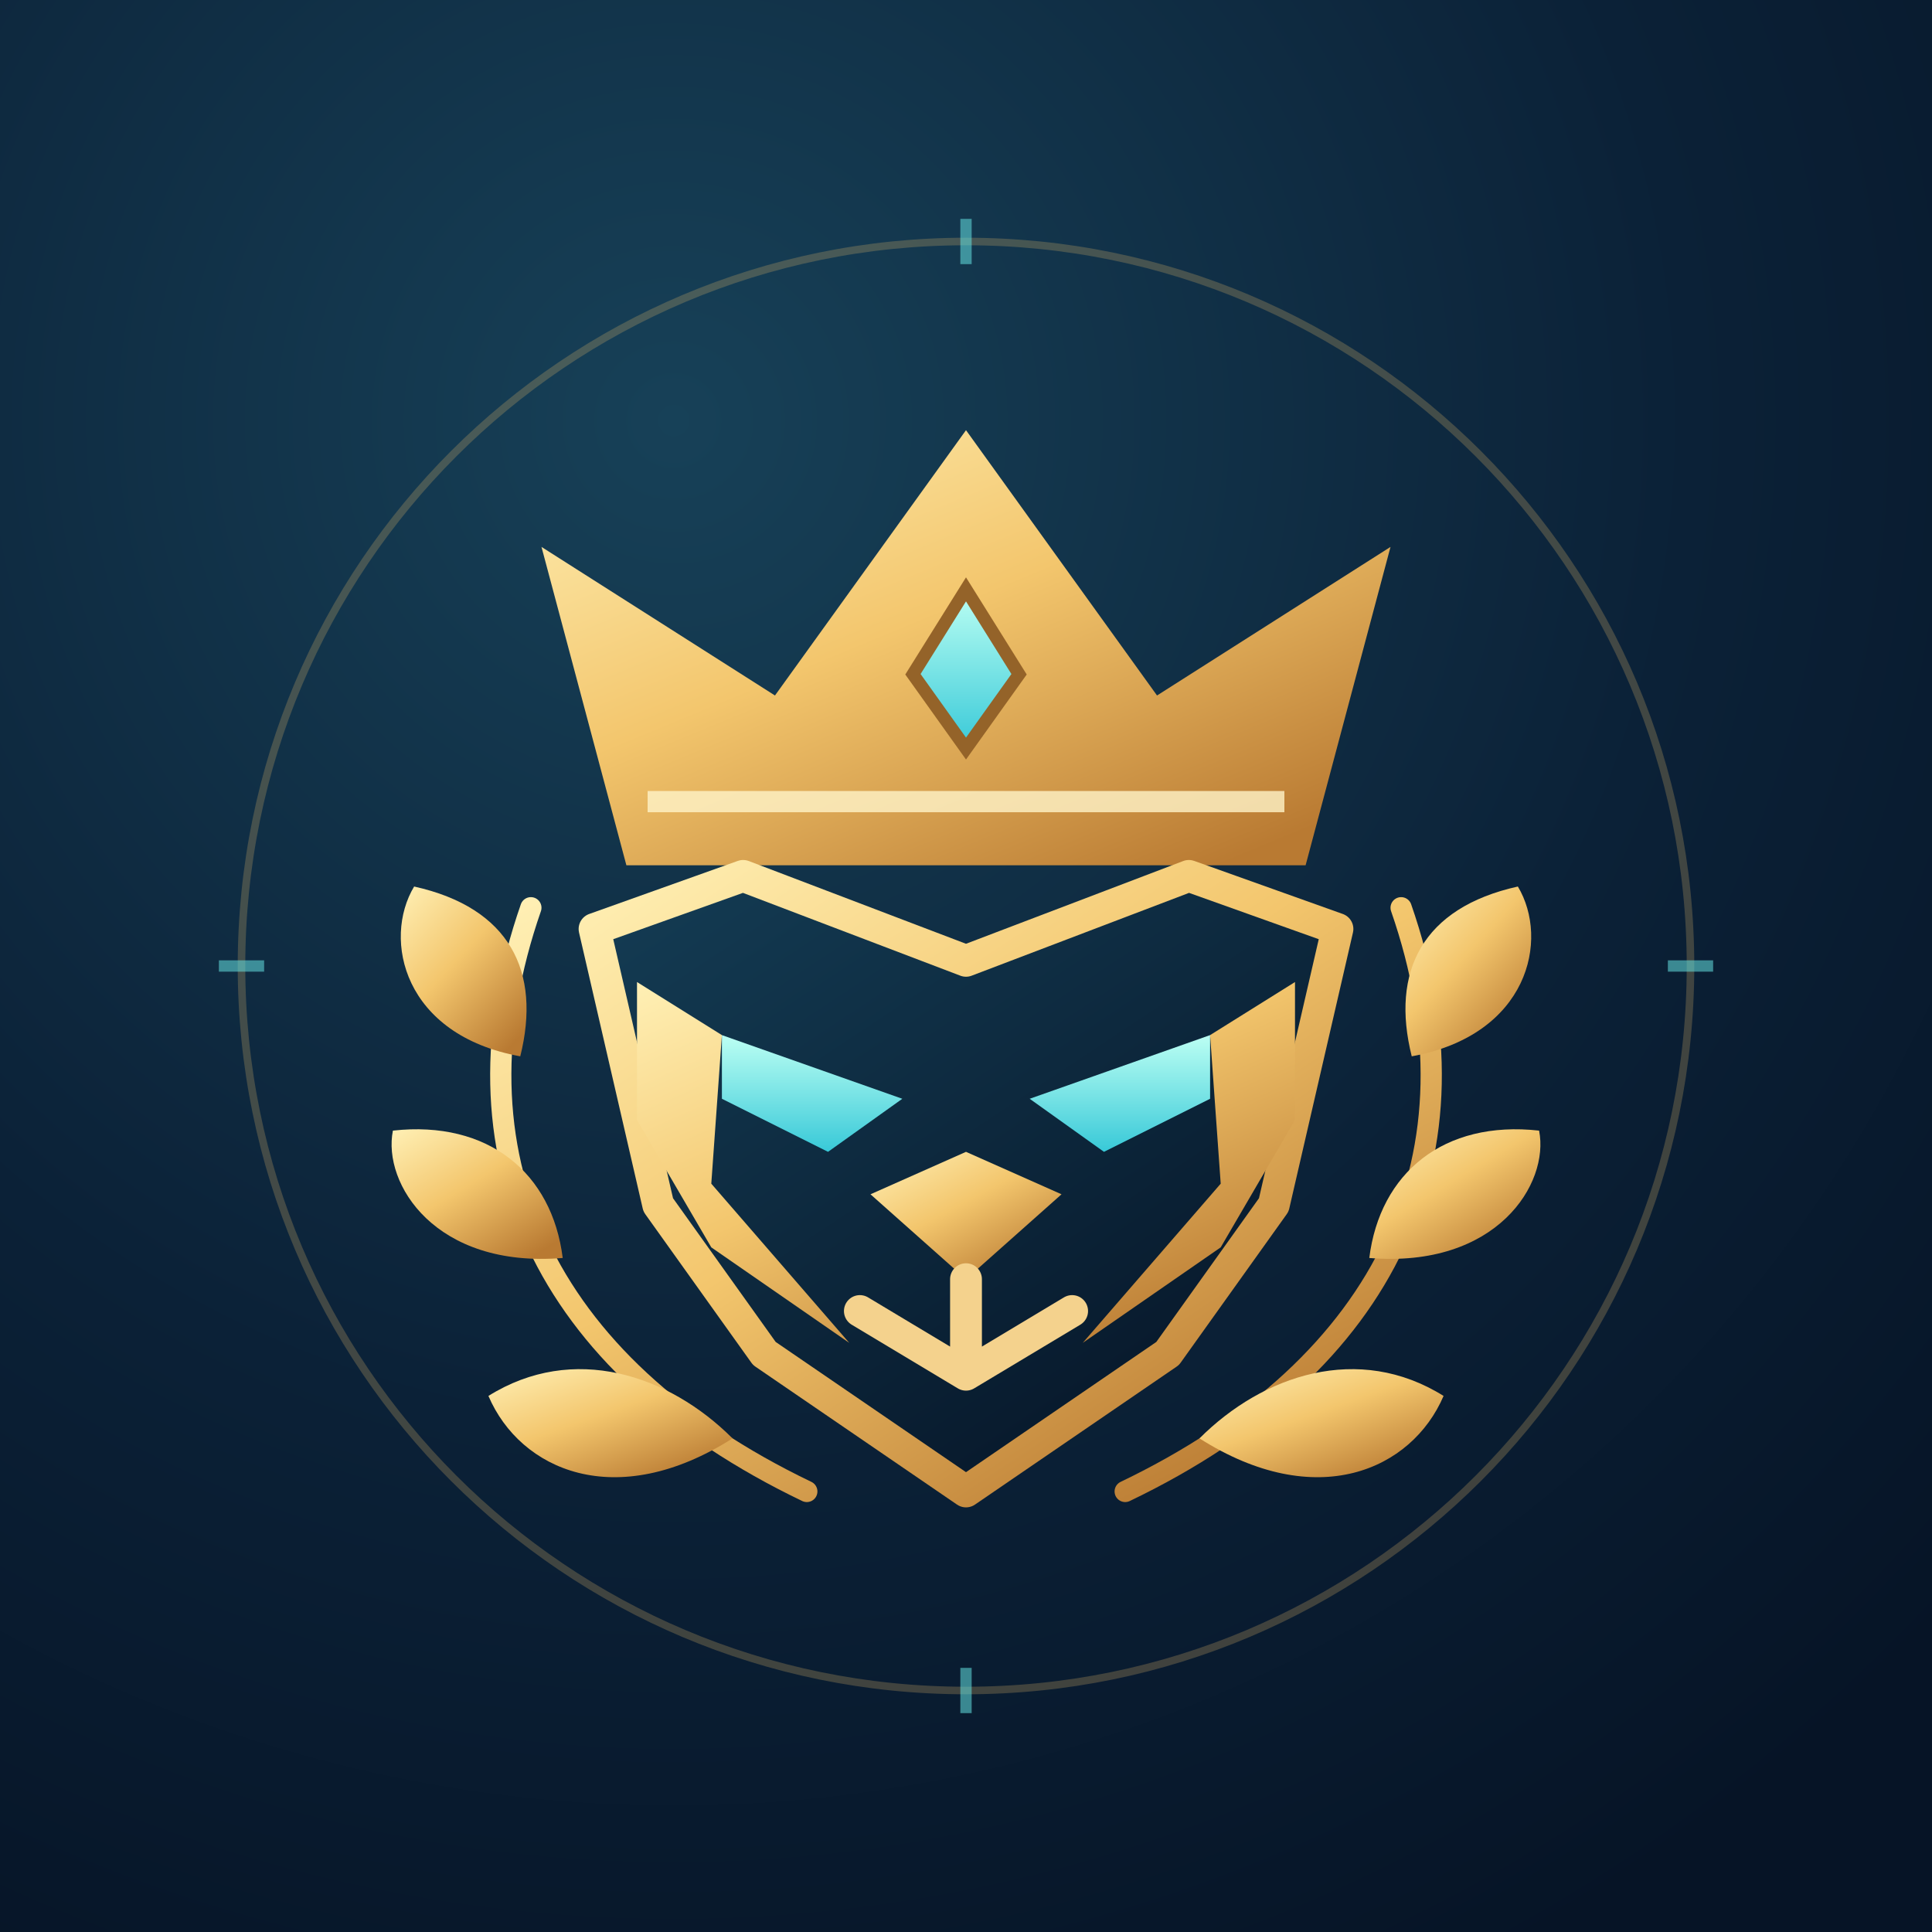
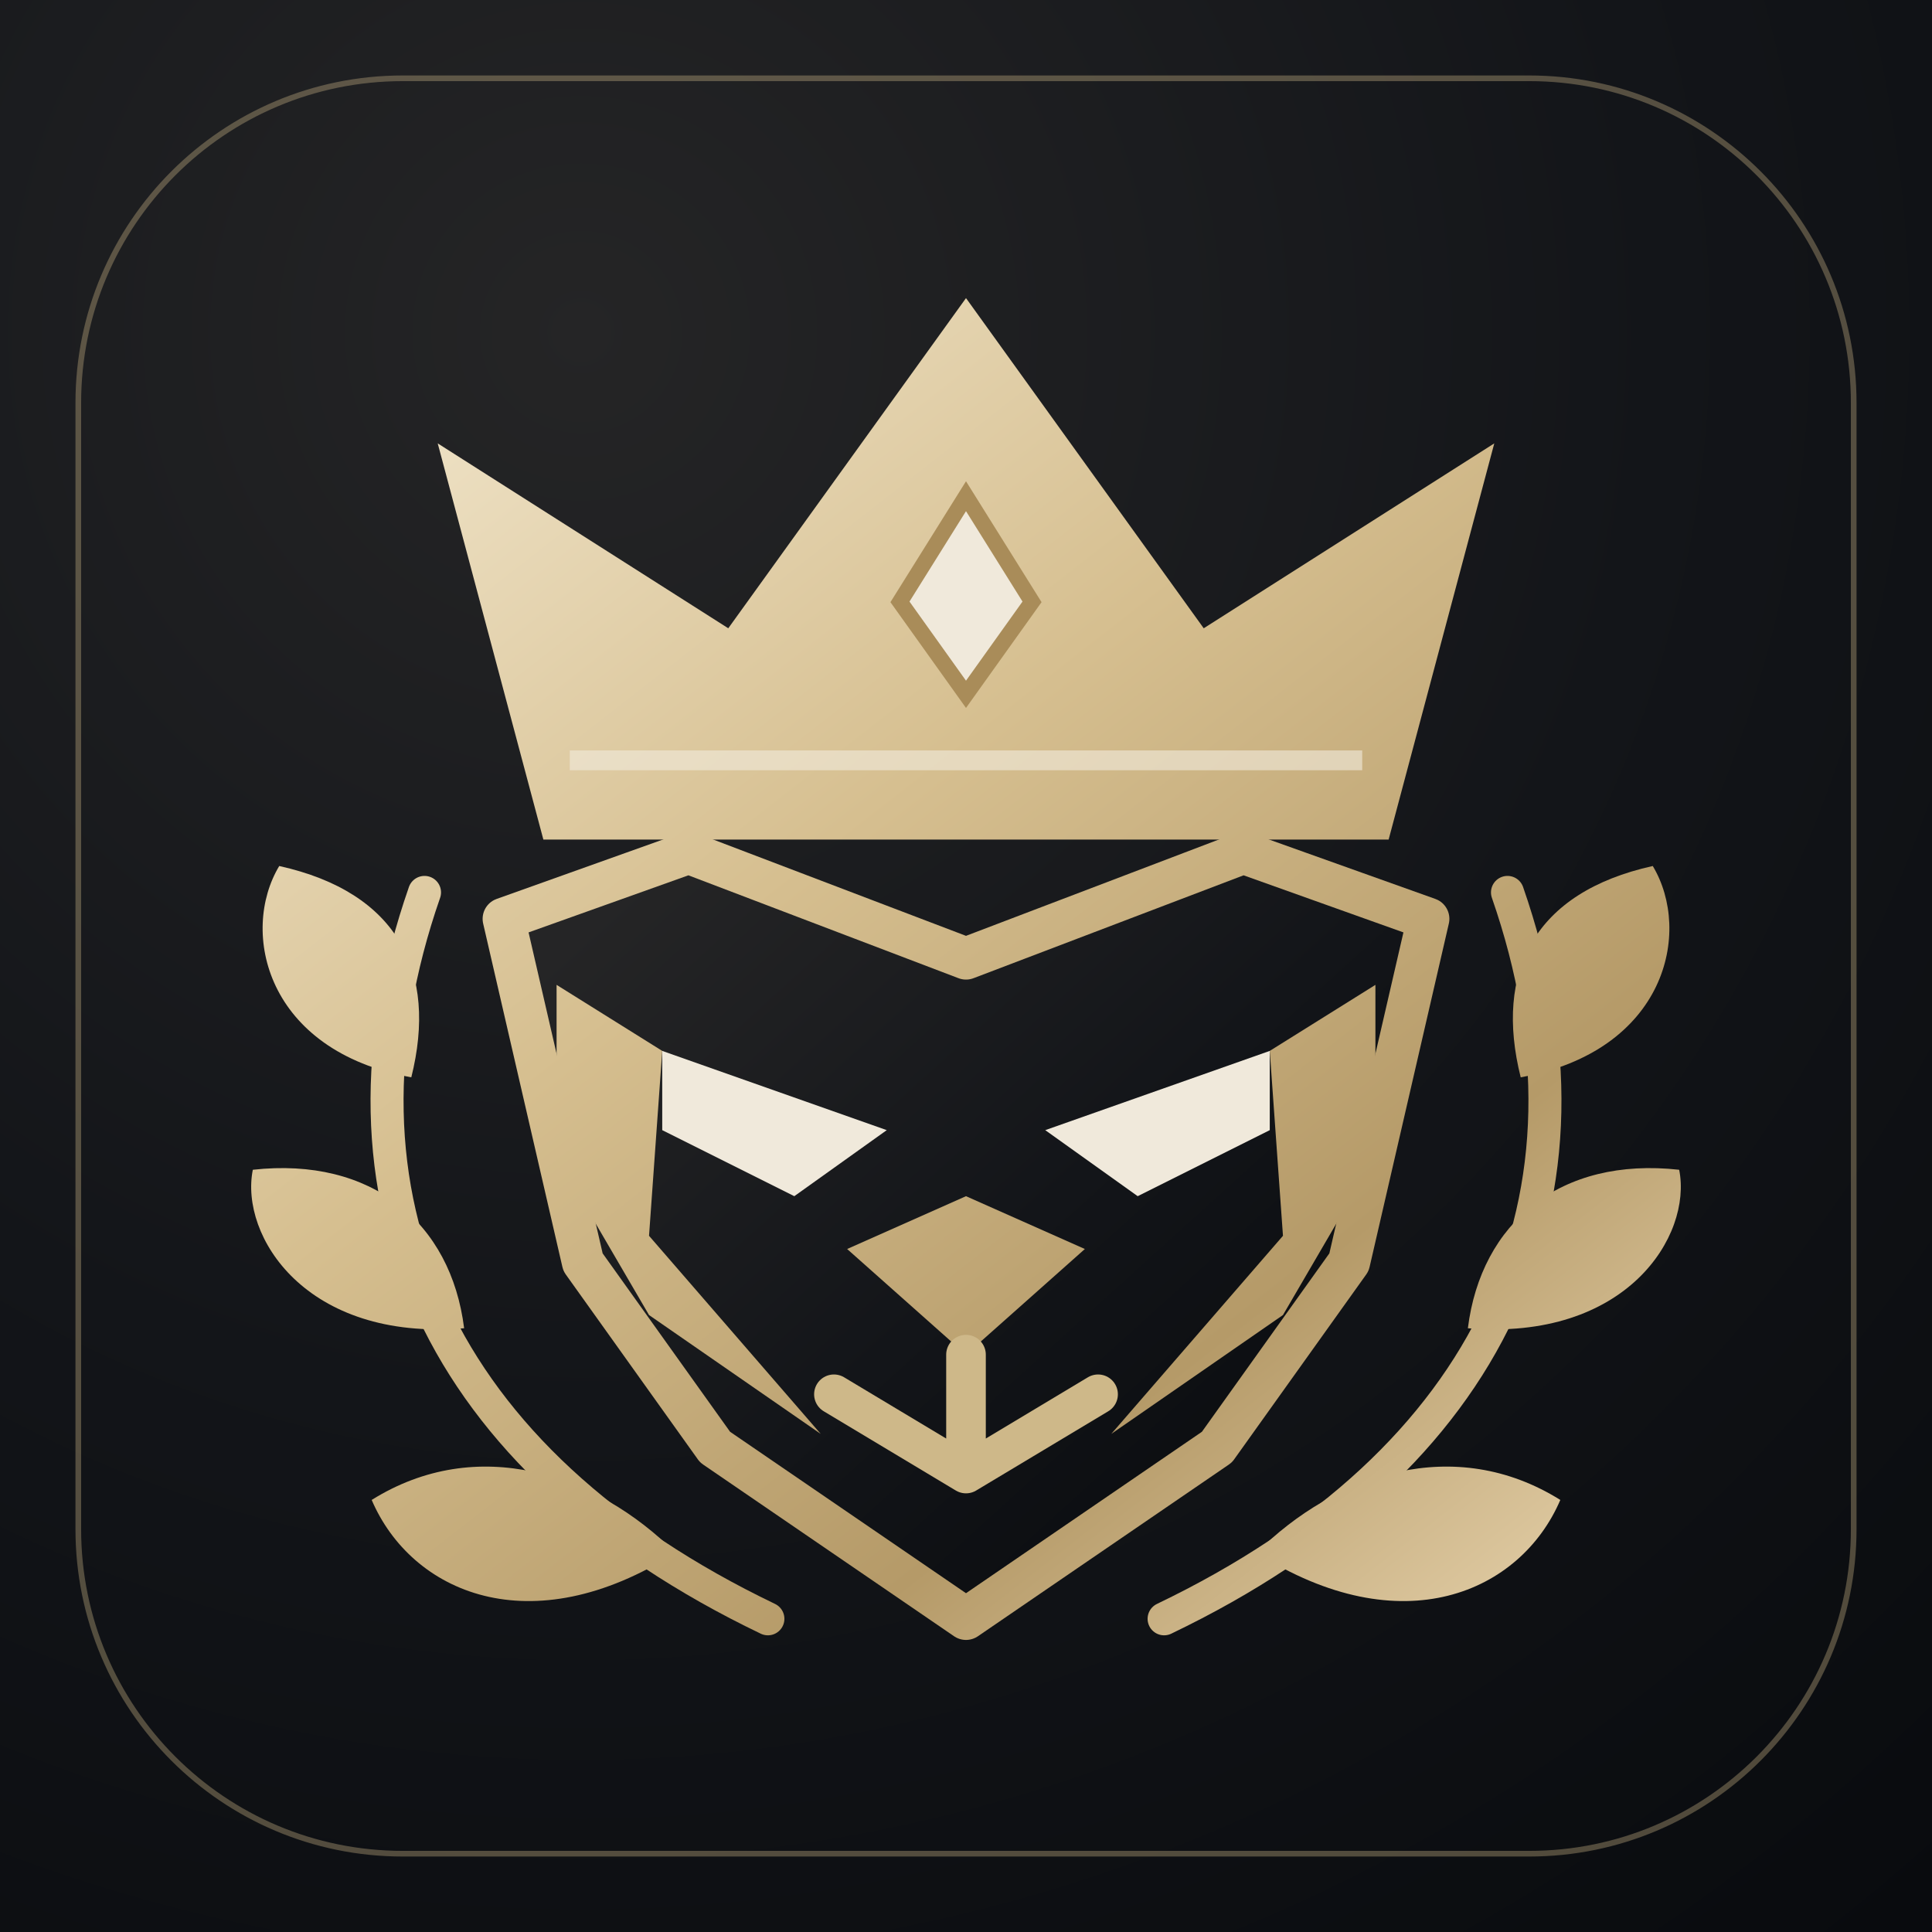
- <svg xmlns="http://www.w3.org/2000/svg" width="512" height="512" viewBox="0 0 512 512" role="img" aria-label="BEAST KING">
+ <svg xmlns="http://www.w3.org/2000/svg" width="512" height="512" viewBox="0 0 512 512" role="img" aria-labelledby="app-icon-title">
  <defs>
-     <radialGradient id="app-bg" cx=".35" cy=".22" r=".9">
-       <stop stop-color="#174158" />
-       <stop offset=".58" stop-color="#0b2137" />
-       <stop offset="1" stop-color="#061426" />
+     <radialGradient id="app-lacquer" gradientUnits="userSpaceOnUse" cx="154" cy="88" r="550">
+       <stop stop-color="#252526" />
+       <stop offset=".52" stop-color="#131519" />
+       <stop offset="1" stop-color="#090b0e" />
    </radialGradient>
  </defs>
-   <rect width="512" height="512" fill="url(#app-bg)" />
-   <circle cx="256" cy="256" r="192" fill="none" stroke="#e7bb68" stroke-opacity=".25" stroke-width="2" />
-   <path d="M256 58v12m198 186h-12M256 454v-12M58 256h12" stroke="#62dfdf" stroke-opacity=".55" stroke-width="3" />
-   <g transform="translate(76 69) scale(2.8125)">
+   <rect width="512" height="512" fill="url(#app-lacquer)" />
+   <rect x="20.75" y="20.75" width="470.5" height="470.5" rx="86" fill="none" stroke="#ceb889" stroke-opacity=".36" stroke-width="1.5" />
+   <g transform="translate(32 23) scale(3.5)">
    <defs>
-       <linearGradient id="crest-gold" x1="0" y1="0" x2=".8" y2="1">
-         <stop stop-color="#fff0b5" />
-         <stop offset=".48" stop-color="#f3c66d" />
-         <stop offset="1" stop-color="#b97a32" />
+       <linearGradient id="crest-gold" gradientUnits="userSpaceOnUse" x1="25" y1="18" x2="103" y2="118">
+         <stop stop-color="#f0e4c9" />
+         <stop offset=".38" stop-color="#d6bf90" />
+         <stop offset=".76" stop-color="#b59a68" />
+         <stop offset="1" stop-color="#e0cba3" />
      </linearGradient>
-       <linearGradient id="crest-cyan" x1="0" y1="0" x2="0" y2="1">
-         <stop stop-color="#bcfff3" />
-         <stop offset="1" stop-color="#38c9d8" />
-       </linearGradient>
-       <linearGradient id="crest-face" x1="0" y1="0" x2=".8" y2="1">
-         <stop stop-color="#143d55" />
-         <stop offset="1" stop-color="#061426" />
+       <linearGradient id="crest-lacquer" gradientUnits="userSpaceOnUse" x1="39" y1="60" x2="87" y2="113">
+         <stop stop-color="#252526" />
+         <stop offset=".55" stop-color="#131519" />
+         <stop offset="1" stop-color="#090b0e" />
      </linearGradient>
    </defs>
-     <path d="M23 61c-8 23 1 43 26 55m56-55c8 23-1 43-26 55" fill="none" stroke="url(#crest-gold)" stroke-width="2" stroke-linecap="round" />
+     <path d="M23 61c-8 23 1 43 26 55m56-55c8 23-1 43-26 55" fill="none" stroke="url(#crest-gold)" stroke-width="2.5" stroke-linecap="round" />
    <g fill="url(#crest-gold)">
      <path d="M22 75C11 73 9 64 12 59c9 2 12 8 10 16Z" />
      <path d="M26 94C14 95 9 87 10 82c9-1 15 4 16 12Z" />
      <path d="M42 111c-11 7-20 3-23-4 8-5 17-2 23 4Z" />
      <path d="M106 75c11-2 13-11 10-16-9 2-12 8-10 16Z" />
      <path d="M102 94c12 1 17-7 16-12-9-1-15 4-16 12Z" />
      <path d="M86 111c11 7 20 3 23-4-8-5-17-2-23 4Z" />
+       <path d="m24 27 22 14 18-25 18 25 22-14-8 30H32Z" />
    </g>
-     <path d="m24 27 22 14 18-25 18 25 22-14-8 30H32Z" fill="url(#crest-gold)" />
-     <path d="M34 51h60" fill="none" stroke="#fff3c8" stroke-width="2" stroke-opacity=".8" />
-     <path d="m64 31 5 8-5 7-5-7Z" fill="url(#crest-cyan)" stroke="#946329" stroke-width="1.2" />
-     <path d="m29 63 14-5 21 8 21-8 14 5-6 26-10 14-19 13-19-13-10-14Z" fill="url(#crest-face)" stroke="url(#crest-gold)" stroke-width="3" stroke-linejoin="round" />
+     <path d="M34 51h60" fill="none" stroke="#f0e9db" stroke-width="1.5" stroke-opacity=".62" />
+     <path d="m64 31 5 8-5 7-5-7Z" fill="#f0e9db" stroke="#a98c59" stroke-width="1.2" />
+     <path d="m29 63 14-5 21 8 21-8 14 5-6 26-10 14-19 13-19-13-10-14Z" fill="url(#crest-lacquer)" stroke="url(#crest-gold)" stroke-width="3.2" stroke-linejoin="round" />
    <path d="m33 68 8 5-1 14 13 15-13-9-7-12Zm62 0-8 5 1 14-13 15 13-9 7-12Z" fill="url(#crest-gold)" />
-     <path d="m41 73 17 6-7 5-10-5Zm46 0-17 6 7 5 10-5Z" fill="url(#crest-cyan)" />
+     <path d="m41 73 17 6-7 5-10-5Zm46 0-17 6 7 5 10-5Z" fill="#f0e9db" />
    <path d="m55 88 9-4 9 4-9 8Z" fill="url(#crest-gold)" />
-     <path d="m54 99 10 6 10-6m-10-3v9" fill="none" stroke="#f4d28d" stroke-width="3" stroke-linecap="round" stroke-linejoin="round" />
+     <path d="m54 99 10 6 10-6m-10-3v9" fill="none" stroke="#ceb889" stroke-width="3" stroke-linecap="round" stroke-linejoin="round" />
  </g>
</svg>
